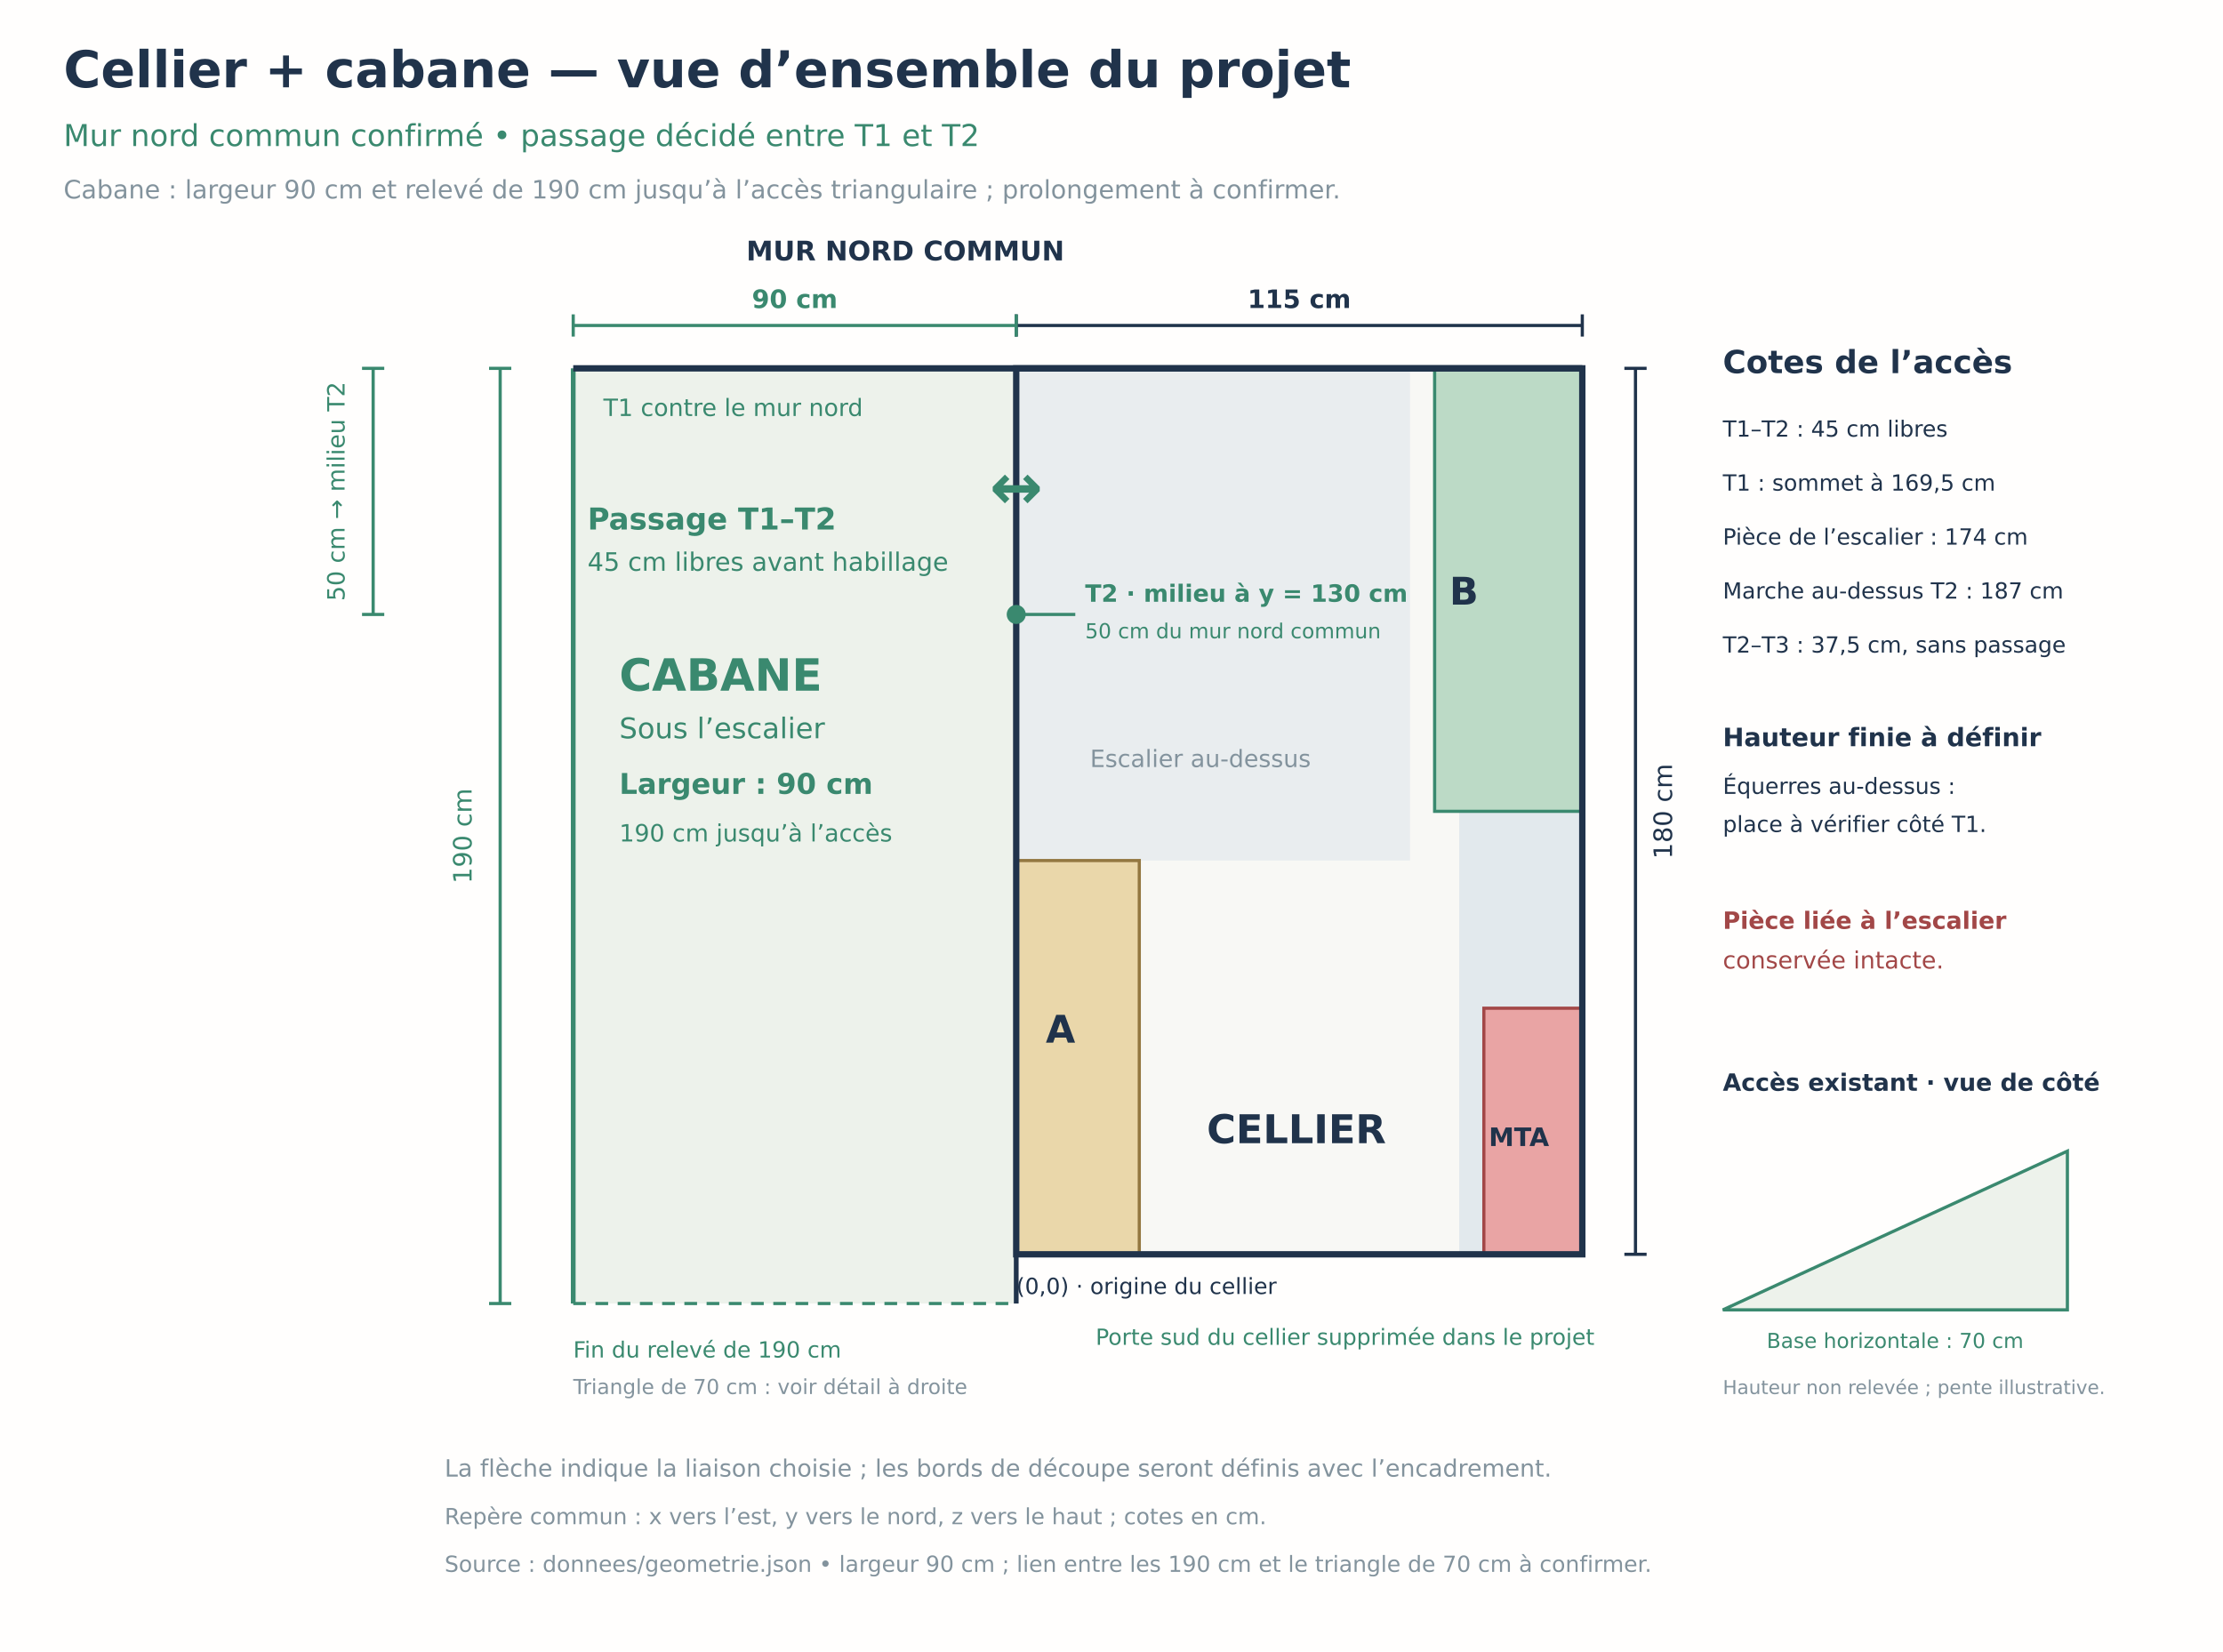
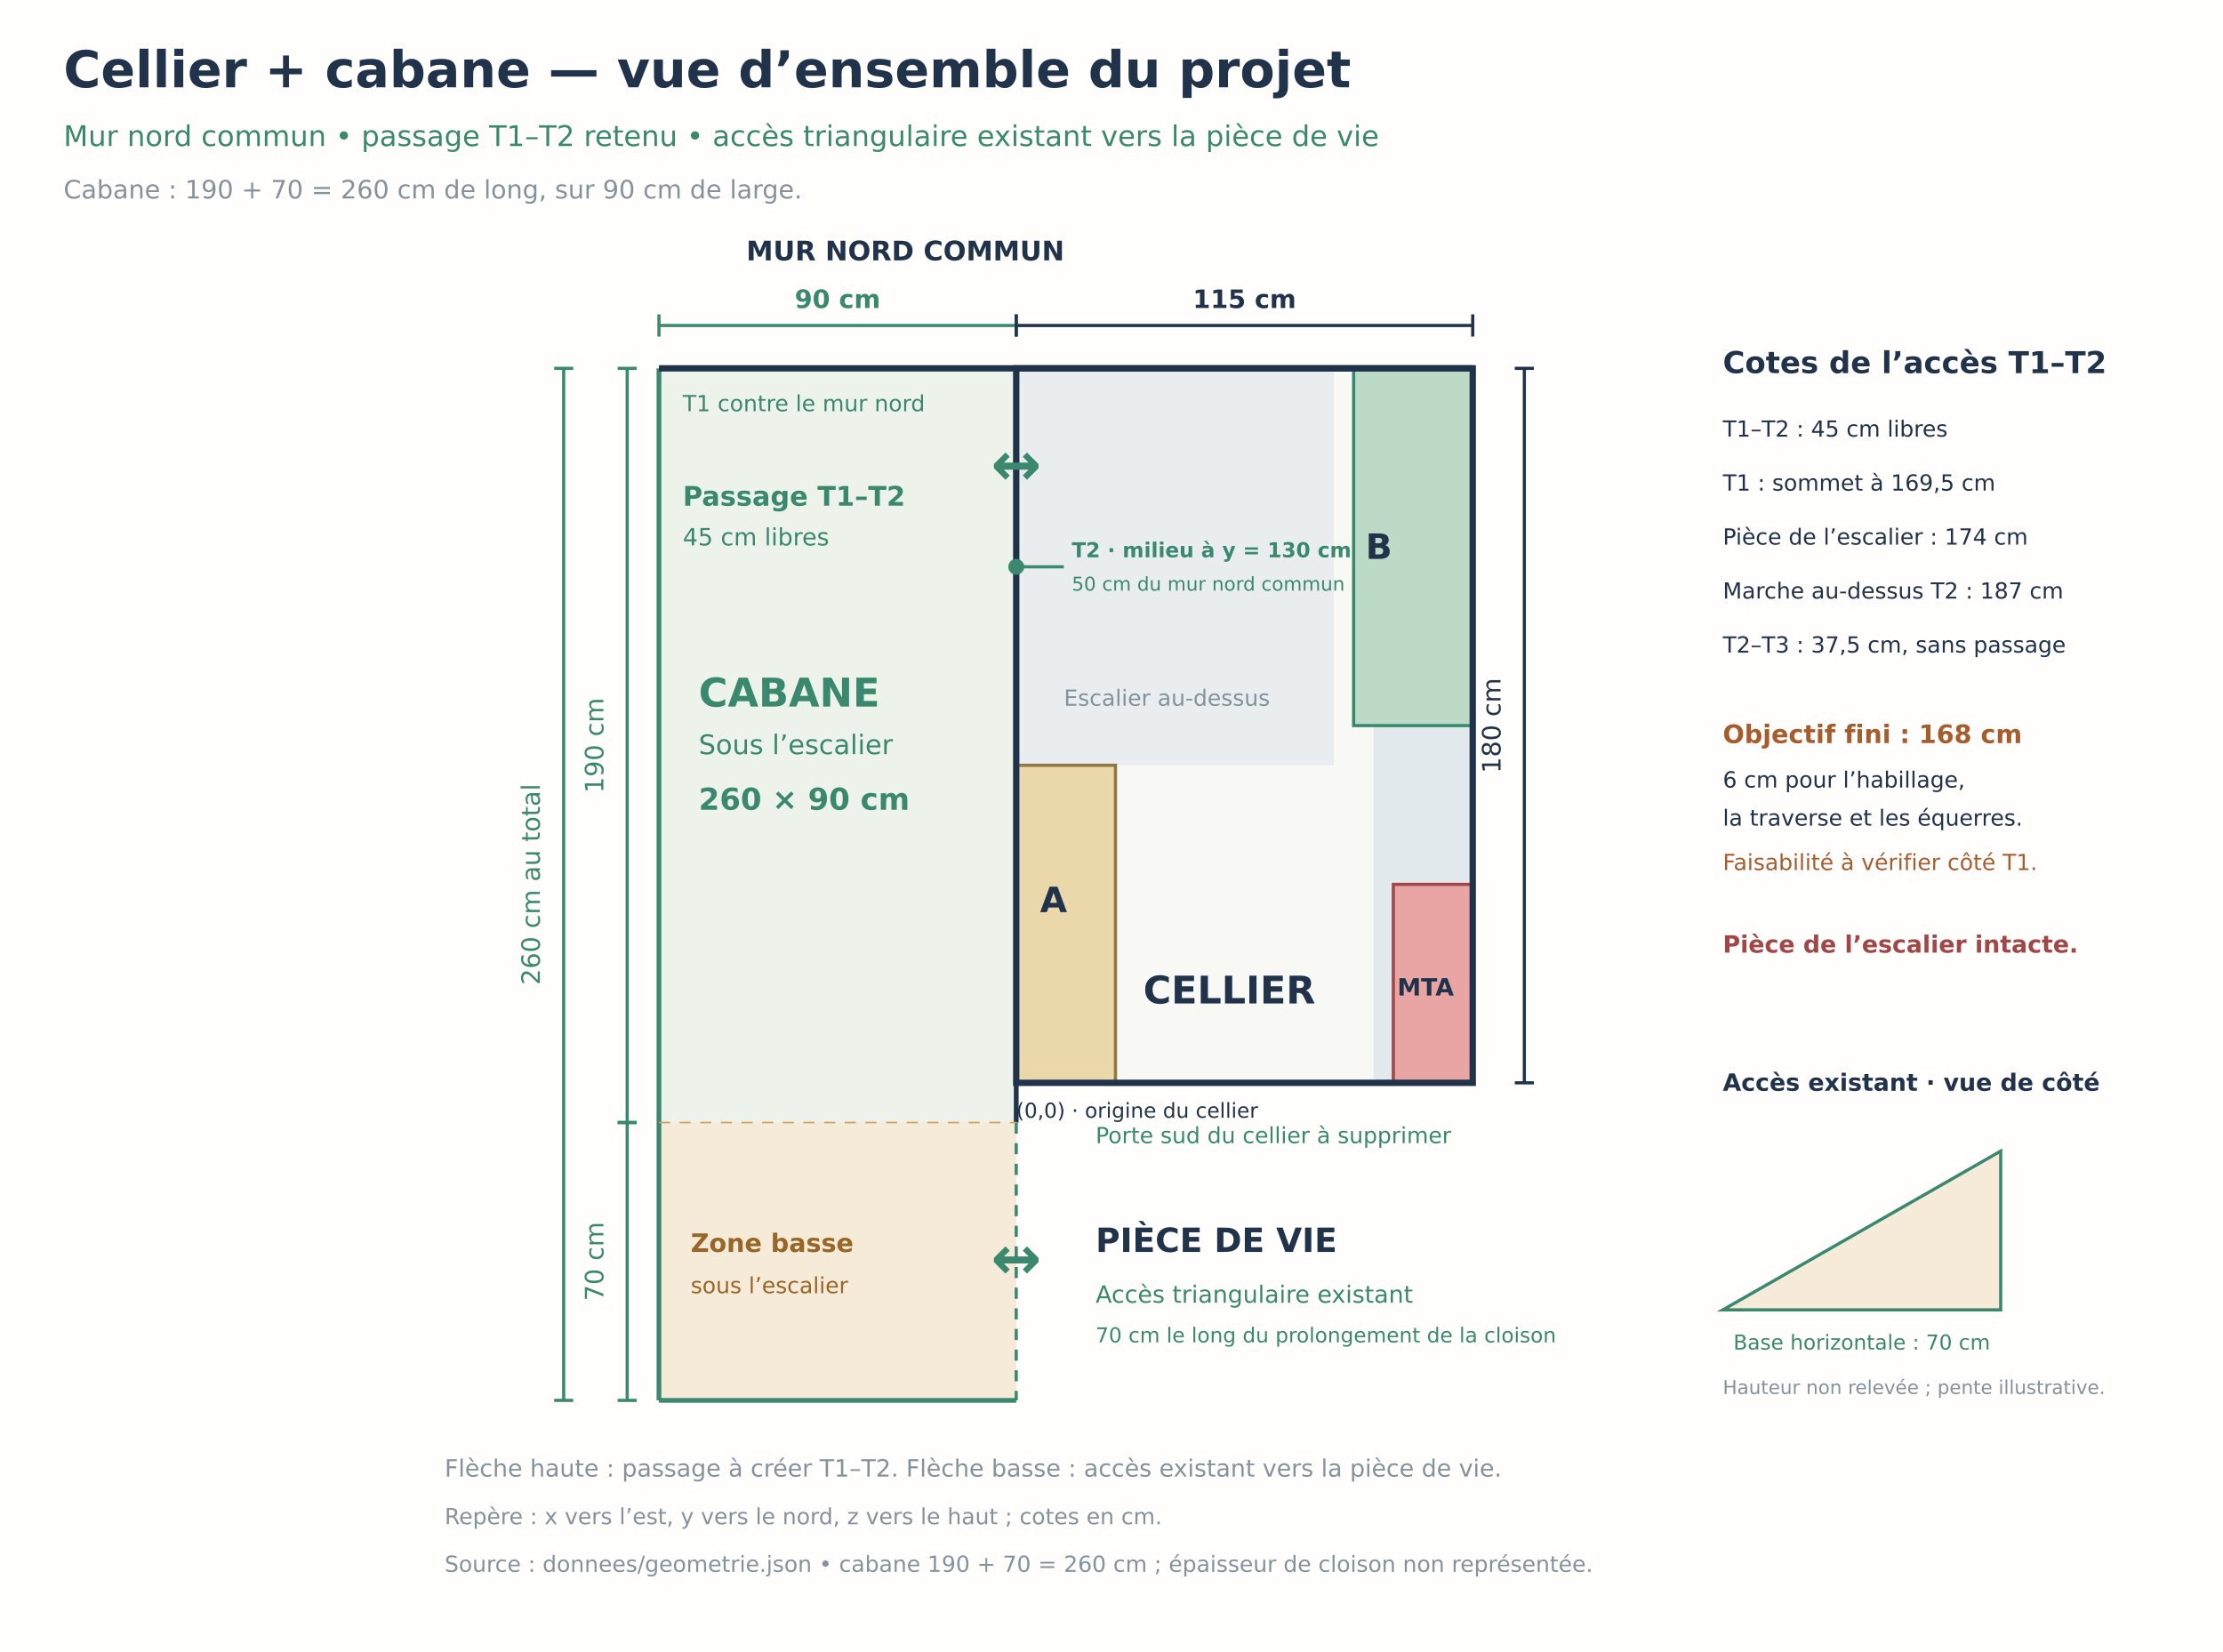
<svg xmlns="http://www.w3.org/2000/svg" width="1400px" height="1040px" viewBox="0 0 1400 1040">
  <rect x="0" y="0" width="1400" height="1040" fill="#fffefd" />
  <text x="40" y="55" font-family="DejaVu Sans" font-size="32" font-weight="bold" fill="#20334b">Cellier + cabane — vue d’ensemble du projet</text>
-   <text x="40" y="92" font-family="DejaVu Sans" font-size="19" fill="#3a896f">Mur nord commun confirmé • passage décidé entre T1 et T2</text>
-   <text x="40" y="125" font-family="DejaVu Sans" font-size="16" fill="#83939d">Cabane : largeur 90 cm et relevé de 190 cm jusqu’à l’accès triangulaire ; prolongement à confirmer.</text>
-   <rect x="361.0" y="232.0" width="279.0" height="589.0" fill="#edf2eb" stroke="none" />
-   <line x1="361.0" y1="232.0" x2="361.0" y2="821.0" stroke="#3a896f" stroke-width="3" />
-   <line x1="640.0" y1="232.0" x2="640.0" y2="821.0" stroke="#20334b" stroke-width="3" />
-   <line x1="361.0" y1="821.0" x2="640.0" y2="821.0" stroke="#3a896f" stroke-width="2" stroke-dasharray="8 6" />
-   <rect x="640.0" y="232.0" width="356.5" height="558.0" fill="#f8f8f5" stroke="none" />
-   <rect x="640.0" y="232.0" width="248.0" height="310.0" fill="#e9edef" stroke="none" />
-   <rect x="919.0" y="232.0" width="77.5" height="558.0" fill="#d6e0e8" opacity="0.65" />
-   <rect x="640.0" y="542.0" width="77.5" height="248.0" fill="#ead7aa" stroke="#937741" stroke-width="2" />
-   <rect x="903.5" y="232.0" width="93.0" height="279.0" fill="#bcdac6" stroke="#3a896f" stroke-width="2" />
-   <rect x="934.5" y="635.0" width="62.0" height="155.0" fill="#e9a4a4" stroke="#a24747" stroke-width="2" />
-   <rect x="640.0" y="232.0" width="356.5" height="558.0" fill="none" stroke="#20334b" stroke-width="4" />
-   <line x1="361.0" y1="232.0" x2="996.5" y2="232.0" stroke="#20334b" stroke-width="4" />
+   <text x="40" y="92" font-family="DejaVu Sans" font-size="18" fill="#3a896f">Mur nord commun • passage T1–T2 retenu • accès triangulaire existant vers la pièce de vie</text>
+   <text x="40" y="125" font-family="DejaVu Sans" font-size="16" fill="#83939d">Cabane : 190 + 70 = 260 cm de long, sur 90 cm de large.</text>
+   <rect x="415.0" y="232.0" width="225.0" height="650.0" fill="#edf2eb" stroke="none" />
+   <rect x="415.0" y="707.0" width="225.0" height="175.0" fill="#f6ead8" stroke="none" />
+   <line x1="415.0" y1="232.0" x2="415.0" y2="882.0" stroke="#3a896f" stroke-width="3" />
+   <line x1="415.0" y1="882.0" x2="640.0" y2="882.0" stroke="#3a896f" stroke-width="3" />
+   <line x1="640.0" y1="232.0" x2="640.0" y2="707.0" stroke="#20334b" stroke-width="3" />
+   <line x1="640.0" y1="707.0" x2="640.0" y2="882.0" stroke="#3a896f" stroke-width="2" stroke-dasharray="7 6" />
+   <line x1="415.0" y1="707.0" x2="640.0" y2="707.0" stroke="#cda464" stroke-width="1" stroke-dasharray="7 6" />
+   <rect x="640.0" y="232.0" width="287.5" height="450.0" fill="#f8f8f5" stroke="none" />
+   <rect x="640.0" y="232.0" width="200.0" height="250.0" fill="#e9edef" stroke="none" />
+   <rect x="865.0" y="232.0" width="62.5" height="450.0" fill="#d6e0e8" opacity="0.65" />
+   <rect x="640.0" y="482.0" width="62.5" height="200.0" fill="#ead7aa" stroke="#937741" stroke-width="2" />
+   <rect x="852.5" y="232.0" width="75.0" height="225.0" fill="#bcdac6" stroke="#3a896f" stroke-width="2" />
+   <rect x="877.5" y="557.0" width="50.0" height="125.0" fill="#e9a4a4" stroke="#a24747" stroke-width="2" />
+   <rect x="640.0" y="232.0" width="287.5" height="450.0" fill="none" stroke="#20334b" stroke-width="4" />
+   <line x1="415.0" y1="232.0" x2="927.5" y2="232.0" stroke="#20334b" stroke-width="4" />
  <text x="470" y="164" font-family="DejaVu Sans" font-size="17" font-weight="bold" fill="#20334b">MUR NORD COMMUN</text>
-   <text x="390" y="435" font-family="DejaVu Sans" font-size="28" font-weight="bold" fill="#3a896f">CABANE</text>
-   <text x="390" y="465" font-family="DejaVu Sans" font-size="18" fill="#3a896f">Sous l’escalier</text>
-   <text x="390" y="500" font-family="DejaVu Sans" font-size="18" font-weight="bold" fill="#3a896f">Largeur : 90 cm</text>
-   <text x="390" y="530" font-family="DejaVu Sans" font-size="15" fill="#3a896f">190 cm jusqu’à l’accès</text>
-   <text x="760" y="720" font-family="DejaVu Sans" font-size="25" font-weight="bold" fill="#20334b">CELLIER</text>
-   <text x="658.6" y="656.7" font-family="DejaVu Sans" font-size="24" font-weight="bold" fill="#20334b">A</text>
-   <text x="912.8" y="380.8" font-family="DejaVu Sans" font-size="24" font-weight="bold" fill="#20334b">B</text>
-   <text x="937.6" y="721.8" font-family="DejaVu Sans" font-size="16" font-weight="bold" fill="#20334b">MTA</text>
-   <text x="686.5" y="483.1" font-family="DejaVu Sans" font-size="15" fill="#83939d">Escalier au-dessus</text>
-   <text x="640" y="320.5" font-family="DejaVu Sans" font-size="40" text-anchor="middle" fill="#3a896f" font-weight="bold">↔</text>
-   <text x="370" y="333.5" font-family="DejaVu Sans" font-size="19" font-weight="bold" fill="#3a896f">Passage T1–T2</text>
-   <text x="370" y="359.5" font-family="DejaVu Sans" font-size="16" fill="#3a896f">45 cm libres avant habillage</text>
-   <text x="380" y="262.0" font-family="DejaVu Sans" font-size="15" fill="#3a896f">T1 contre le mur nord</text>
-   <circle cx="640" cy="387.0" r="6" fill="#3a896f" />
-   <line x1="640" y1="387.0" x2="677.2" y2="387.0" stroke="#3a896f" stroke-width="2" />
-   <text x="683.4" y="379.0" font-family="DejaVu Sans" font-size="15" font-weight="bold" fill="#3a896f">T2 · milieu à y = 130 cm</text>
-   <text x="683.4" y="402.0" font-family="DejaVu Sans" font-size="13" fill="#3a896f">50 cm du mur nord commun</text>
-   <line x1="235" y1="232.0" x2="235" y2="387.0" stroke="#3a896f" stroke-width="2" />
-   <line x1="228" y1="232.0" x2="242" y2="232.0" stroke="#3a896f" stroke-width="2" />
-   <line x1="228" y1="387.0" x2="242" y2="387.0" stroke="#3a896f" stroke-width="2" />
-   <text x="217" y="309.5" font-family="DejaVu Sans" font-size="15" text-anchor="middle" fill="#3a896f" transform="rotate(-90 217 309.5)">50 cm → milieu T2</text>
-   <line x1="640.0" y1="205" x2="996.5" y2="205" stroke="#20334b" stroke-width="2" />
+   <text x="440" y="445" font-family="DejaVu Sans" font-size="25" font-weight="bold" fill="#3a896f">CABANE</text>
+   <text x="440" y="475" font-family="DejaVu Sans" font-size="17" fill="#3a896f">Sous l’escalier</text>
+   <text x="440" y="510" font-family="DejaVu Sans" font-size="19" font-weight="bold" fill="#3a896f">260 × 90 cm</text>
+   <text x="720.0" y="632.0" font-family="DejaVu Sans" font-size="24" font-weight="bold" fill="#20334b">CELLIER</text>
+   <text x="655.0" y="574.5" font-family="DejaVu Sans" font-size="22" font-weight="bold" fill="#20334b">A</text>
+   <text x="860.0" y="352.0" font-family="DejaVu Sans" font-size="22" font-weight="bold" fill="#20334b">B</text>
+   <text x="880.0" y="627.0" font-family="DejaVu Sans" font-size="15" font-weight="bold" fill="#20334b">MTA</text>
+   <text x="670.0" y="444.5" font-family="DejaVu Sans" font-size="14" fill="#83939d">Escalier au-dessus</text>
+   <text x="640" y="305.5" font-family="DejaVu Sans" font-size="38" text-anchor="middle" fill="#3a896f" font-weight="bold">↔</text>
+   <text x="430" y="318.5" font-family="DejaVu Sans" font-size="17" font-weight="bold" fill="#3a896f">Passage T1–T2</text>
+   <text x="430" y="343.5" font-family="DejaVu Sans" font-size="15" fill="#3a896f">45 cm libres</text>
+   <text x="430" y="259.0" font-family="DejaVu Sans" font-size="14" fill="#3a896f">T1 contre le mur nord</text>
+   <circle cx="640" cy="357.0" r="5" fill="#3a896f" />
+   <line x1="640" y1="357.0" x2="670.0" y2="357.0" stroke="#3a896f" stroke-width="2" />
+   <text x="675.0" y="351.0" font-family="DejaVu Sans" font-size="13" font-weight="bold" fill="#3a896f">T2 · milieu à y = 130 cm</text>
+   <text x="675.0" y="372.0" font-family="DejaVu Sans" font-size="12" fill="#3a896f">50 cm du mur nord commun</text>
+   <text x="640" y="805.5" font-family="DejaVu Sans" font-size="38" text-anchor="middle" fill="#3a896f" font-weight="bold">↔</text>
+   <text x="435" y="788.5" font-family="DejaVu Sans" font-size="16" font-weight="bold" fill="#986627">Zone basse</text>
+   <text x="435" y="814.5" font-family="DejaVu Sans" font-size="14" fill="#986627">sous l’escalier</text>
+   <text x="690" y="788.5" font-family="DejaVu Sans" font-size="21" font-weight="bold" fill="#20334b">PIÈCE DE VIE</text>
+   <text x="690" y="820.5" font-family="DejaVu Sans" font-size="15" fill="#3a896f">Accès triangulaire existant</text>
+   <text x="690" y="845.5" font-family="DejaVu Sans" font-size="13" fill="#3a896f">70 cm le long du prolongement de la cloison</text>
+   <line x1="355" y1="232.0" x2="355" y2="882.0" stroke="#3a896f" stroke-width="2" />
+   <line x1="349" y1="232.0" x2="361" y2="232.0" stroke="#3a896f" stroke-width="2" />
+   <line x1="349" y1="882.0" x2="361" y2="882.0" stroke="#3a896f" stroke-width="2" />
+   <text x="340" y="557.0" font-family="DejaVu Sans" font-size="16" text-anchor="middle" fill="#3a896f" transform="rotate(-90 340 557.0)">260 cm au total</text>
+   <line x1="395" y1="232.0" x2="395" y2="707.0" stroke="#3a896f" stroke-width="2" />
+   <line x1="389" y1="232.0" x2="401" y2="232.0" stroke="#3a896f" stroke-width="2" />
+   <line x1="389" y1="707.0" x2="401" y2="707.0" stroke="#3a896f" stroke-width="2" />
+   <text x="380" y="469.5" font-family="DejaVu Sans" font-size="16" text-anchor="middle" fill="#3a896f" transform="rotate(-90 380 469.5)">190 cm</text>
+   <line x1="395" y1="707.0" x2="395" y2="882.0" stroke="#3a896f" stroke-width="2" />
+   <line x1="389" y1="707.0" x2="401" y2="707.0" stroke="#3a896f" stroke-width="2" />
+   <line x1="389" y1="882.0" x2="401" y2="882.0" stroke="#3a896f" stroke-width="2" />
+   <text x="380" y="794.5" font-family="DejaVu Sans" font-size="16" text-anchor="middle" fill="#3a896f" transform="rotate(-90 380 794.5)">70 cm</text>
+   <line x1="960" y1="232.0" x2="960" y2="682.0" stroke="#20334b" stroke-width="2" />
+   <line x1="954" y1="232.0" x2="966" y2="232.0" stroke="#20334b" stroke-width="2" />
+   <line x1="954" y1="682.0" x2="966" y2="682.0" stroke="#20334b" stroke-width="2" />
+   <text x="945" y="457.0" font-family="DejaVu Sans" font-size="16" text-anchor="middle" fill="#20334b" transform="rotate(-90 945 457.0)">180 cm</text>
+   <line x1="415.0" y1="205" x2="640.0" y2="205" stroke="#3a896f" stroke-width="2" />
+   <line x1="415.0" y1="198" x2="415.0" y2="212" stroke="#3a896f" stroke-width="2" />
+   <line x1="640.0" y1="198" x2="640.0" y2="212" stroke="#3a896f" stroke-width="2" />
+   <text x="527.5" y="194" font-family="DejaVu Sans" font-size="16" text-anchor="middle" font-weight="bold" fill="#3a896f">90 cm</text>
+   <line x1="640.0" y1="205" x2="927.5" y2="205" stroke="#20334b" stroke-width="2" />
  <line x1="640.0" y1="198" x2="640.0" y2="212" stroke="#20334b" stroke-width="2" />
-   <line x1="996.5" y1="198" x2="996.5" y2="212" stroke="#20334b" stroke-width="2" />
-   <text x="818.25" y="194" font-family="DejaVu Sans" font-size="16" text-anchor="middle" font-weight="bold" fill="#20334b">115 cm</text>
-   <line x1="1030" y1="790.0" x2="1030" y2="232.0" stroke="#20334b" stroke-width="2" />
-   <line x1="1023" y1="790.0" x2="1037" y2="790.0" stroke="#20334b" stroke-width="2" />
-   <line x1="1023" y1="232.0" x2="1037" y2="232.0" stroke="#20334b" stroke-width="2" />
-   <text x="1053" y="511.0" font-family="DejaVu Sans" font-size="16" text-anchor="middle" transform="rotate(-90 1053 511.0)" fill="#20334b">180 cm</text>
-   <text x="640.0" y="815.0" font-family="DejaVu Sans" font-size="14" fill="#20334b">(0,0) · origine du cellier</text>
-   <text x="361.0" y="855" font-family="DejaVu Sans" font-size="14" fill="#3a896f">Fin du relevé de 190 cm</text>
-   <text x="361.0" y="878" font-family="DejaVu Sans" font-size="13" fill="#83939d">Triangle de 70 cm : voir détail à droite</text>
-   <line x1="315" y1="821.0" x2="315" y2="232.0" stroke="#3a896f" stroke-width="2" />
-   <line x1="308" y1="821.0" x2="322" y2="821.0" stroke="#3a896f" stroke-width="2" />
-   <line x1="308" y1="232.0" x2="322" y2="232.0" stroke="#3a896f" stroke-width="2" />
-   <text x="297" y="526.5" font-family="DejaVu Sans" font-size="16" text-anchor="middle" fill="#3a896f" transform="rotate(-90 297 526.5)">190 cm</text>
-   <line x1="361.0" y1="205" x2="640.0" y2="205" stroke="#3a896f" stroke-width="2" />
-   <line x1="361.0" y1="198" x2="361.0" y2="212" stroke="#3a896f" stroke-width="2" />
-   <line x1="640.0" y1="198" x2="640.0" y2="212" stroke="#3a896f" stroke-width="2" />
-   <text x="500.5" y="194" font-family="DejaVu Sans" font-size="16" text-anchor="middle" font-weight="bold" fill="#3a896f">90 cm</text>
-   <text x="690" y="847" font-family="DejaVu Sans" font-size="14" fill="#3a896f">Porte sud du cellier supprimée dans le projet</text>
-   <text x="1085" y="235" font-family="DejaVu Sans" font-size="20" font-weight="bold" fill="#20334b">Cotes de l’accès</text>
+   <line x1="927.5" y1="198" x2="927.5" y2="212" stroke="#20334b" stroke-width="2" />
+   <text x="783.75" y="194" font-family="DejaVu Sans" font-size="16" text-anchor="middle" font-weight="bold" fill="#20334b">115 cm</text>
+   <text x="640.0" y="704.0" font-family="DejaVu Sans" font-size="13" fill="#20334b">(0,0) · origine du cellier</text>
+   <text x="690" y="720" font-family="DejaVu Sans" font-size="14" fill="#3a896f">Porte sud du cellier à supprimer</text>
+   <text x="1085" y="235" font-family="DejaVu Sans" font-size="19" font-weight="bold" fill="#20334b">Cotes de l’accès T1–T2</text>
  <text x="1085" y="275" font-family="DejaVu Sans" font-size="14" fill="#20334b">T1–T2 : 45 cm libres</text>
  <text x="1085" y="309" font-family="DejaVu Sans" font-size="14" fill="#20334b">T1 : sommet à 169,5 cm</text>
  <text x="1085" y="343" font-family="DejaVu Sans" font-size="14" fill="#20334b">Pièce de l’escalier : 174 cm</text>
  <text x="1085" y="377" font-family="DejaVu Sans" font-size="14" fill="#20334b">Marche au-dessus T2 : 187 cm</text>
  <text x="1085" y="411" font-family="DejaVu Sans" font-size="14" fill="#20334b">T2–T3 : 37,5 cm, sans passage</text>
-   <text x="1085" y="470" font-family="DejaVu Sans" font-size="16" font-weight="bold" fill="#20334b">Hauteur finie à définir</text>
-   <text x="1085" y="500" font-family="DejaVu Sans" font-size="14" fill="#20334b">Équerres au-dessus :</text>
-   <text x="1085" y="524" font-family="DejaVu Sans" font-size="14" fill="#20334b">place à vérifier côté T1.</text>
-   <text x="1085" y="585" font-family="DejaVu Sans" font-size="15" font-weight="bold" fill="#a24747">Pièce liée à l’escalier</text>
-   <text x="1085" y="610" font-family="DejaVu Sans" font-size="15" fill="#a24747">conservée intacte.</text>
+   <text x="1085" y="468" font-family="DejaVu Sans" font-size="16" font-weight="bold" fill="#a65d2e">Objectif fini : 168 cm</text>
+   <text x="1085" y="496" font-family="DejaVu Sans" font-size="14" fill="#20334b">6 cm pour l’habillage,</text>
+   <text x="1085" y="520" font-family="DejaVu Sans" font-size="14" fill="#20334b">la traverse et les équerres.</text>
+   <text x="1085" y="548" font-family="DejaVu Sans" font-size="14" fill="#a65d2e">Faisabilité à vérifier côté T1.</text>
+   <text x="1085" y="600" font-family="DejaVu Sans" font-size="15" font-weight="bold" fill="#a24747">Pièce de l’escalier intacte.</text>
  <text x="1085" y="687" font-family="DejaVu Sans" font-size="15" font-weight="bold" fill="#20334b">Accès existant · vue de côté</text>
-   <path d="M1085 825 H1302.0 V725 Z" fill="#edf2eb" stroke="#3a896f" stroke-width="2" />
-   <text x="1193.5" y="849" font-family="DejaVu Sans" font-size="13" text-anchor="middle" fill="#3a896f">Base horizontale : 70 cm</text>
+   <path d="M1085 825 H1260.0 V725 Z" fill="#f6ead8" stroke="#3a896f" stroke-width="2" />
+   <text x="1172.5" y="850" font-family="DejaVu Sans" font-size="13" text-anchor="middle" fill="#3a896f">Base horizontale : 70 cm</text>
  <text x="1085" y="878" font-family="DejaVu Sans" font-size="12" fill="#83939d">Hauteur non relevée ; pente illustrative.</text>
-   <text x="280" y="930" font-family="DejaVu Sans" font-size="15" fill="#83939d">La flèche indique la liaison choisie ; les bords de découpe seront définis avec l’encadrement.</text>
-   <text x="280" y="960" font-family="DejaVu Sans" font-size="14" fill="#83939d">Repère commun : x vers l’est, y vers le nord, z vers le haut ; cotes en cm.</text>
-   <text x="280" y="990" font-family="DejaVu Sans" font-size="14" fill="#83939d">Source : donnees/geometrie.json • largeur 90 cm ; lien entre les 190 cm et le triangle de 70 cm à confirmer.</text>
+   <text x="280" y="930" font-family="DejaVu Sans" font-size="15" fill="#83939d">Flèche haute : passage à créer T1–T2. Flèche basse : accès existant vers la pièce de vie.</text>
+   <text x="280" y="960" font-family="DejaVu Sans" font-size="14" fill="#83939d">Repère : x vers l’est, y vers le nord, z vers le haut ; cotes en cm.</text>
+   <text x="280" y="990" font-family="DejaVu Sans" font-size="14" fill="#83939d">Source : donnees/geometrie.json • cabane 190 + 70 = 260 cm ; épaisseur de cloison non représentée.</text>
</svg>
